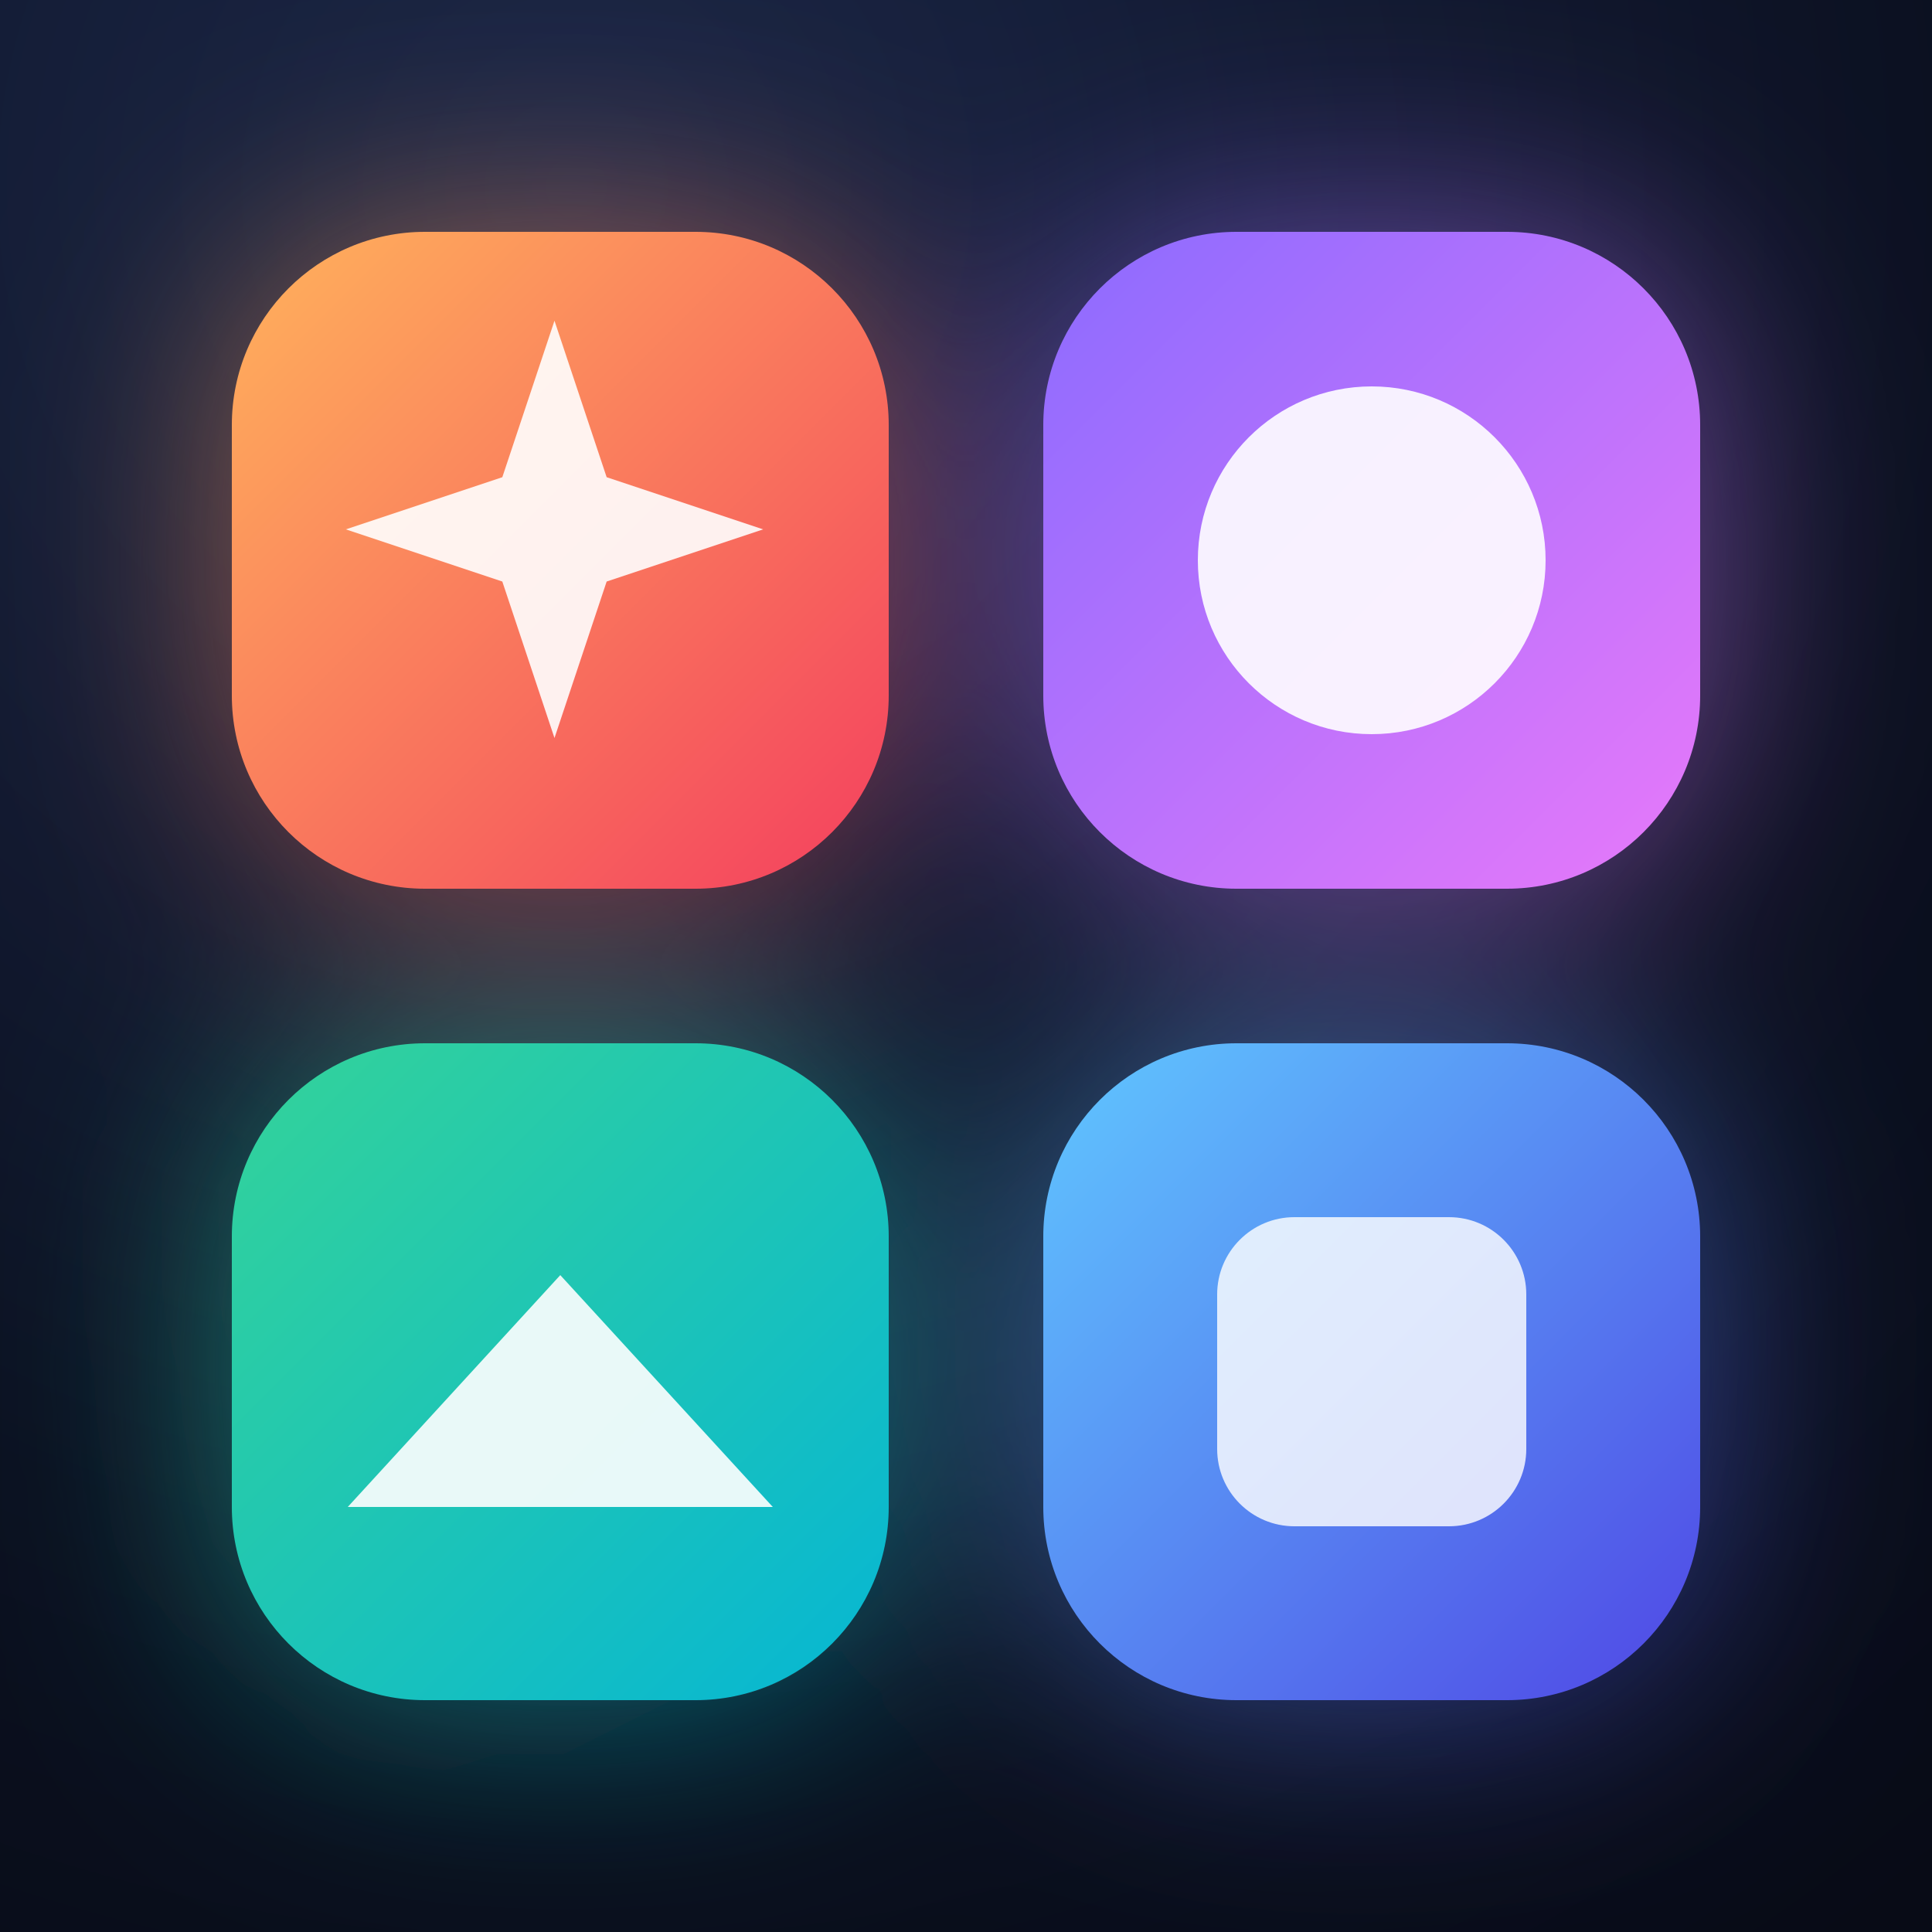
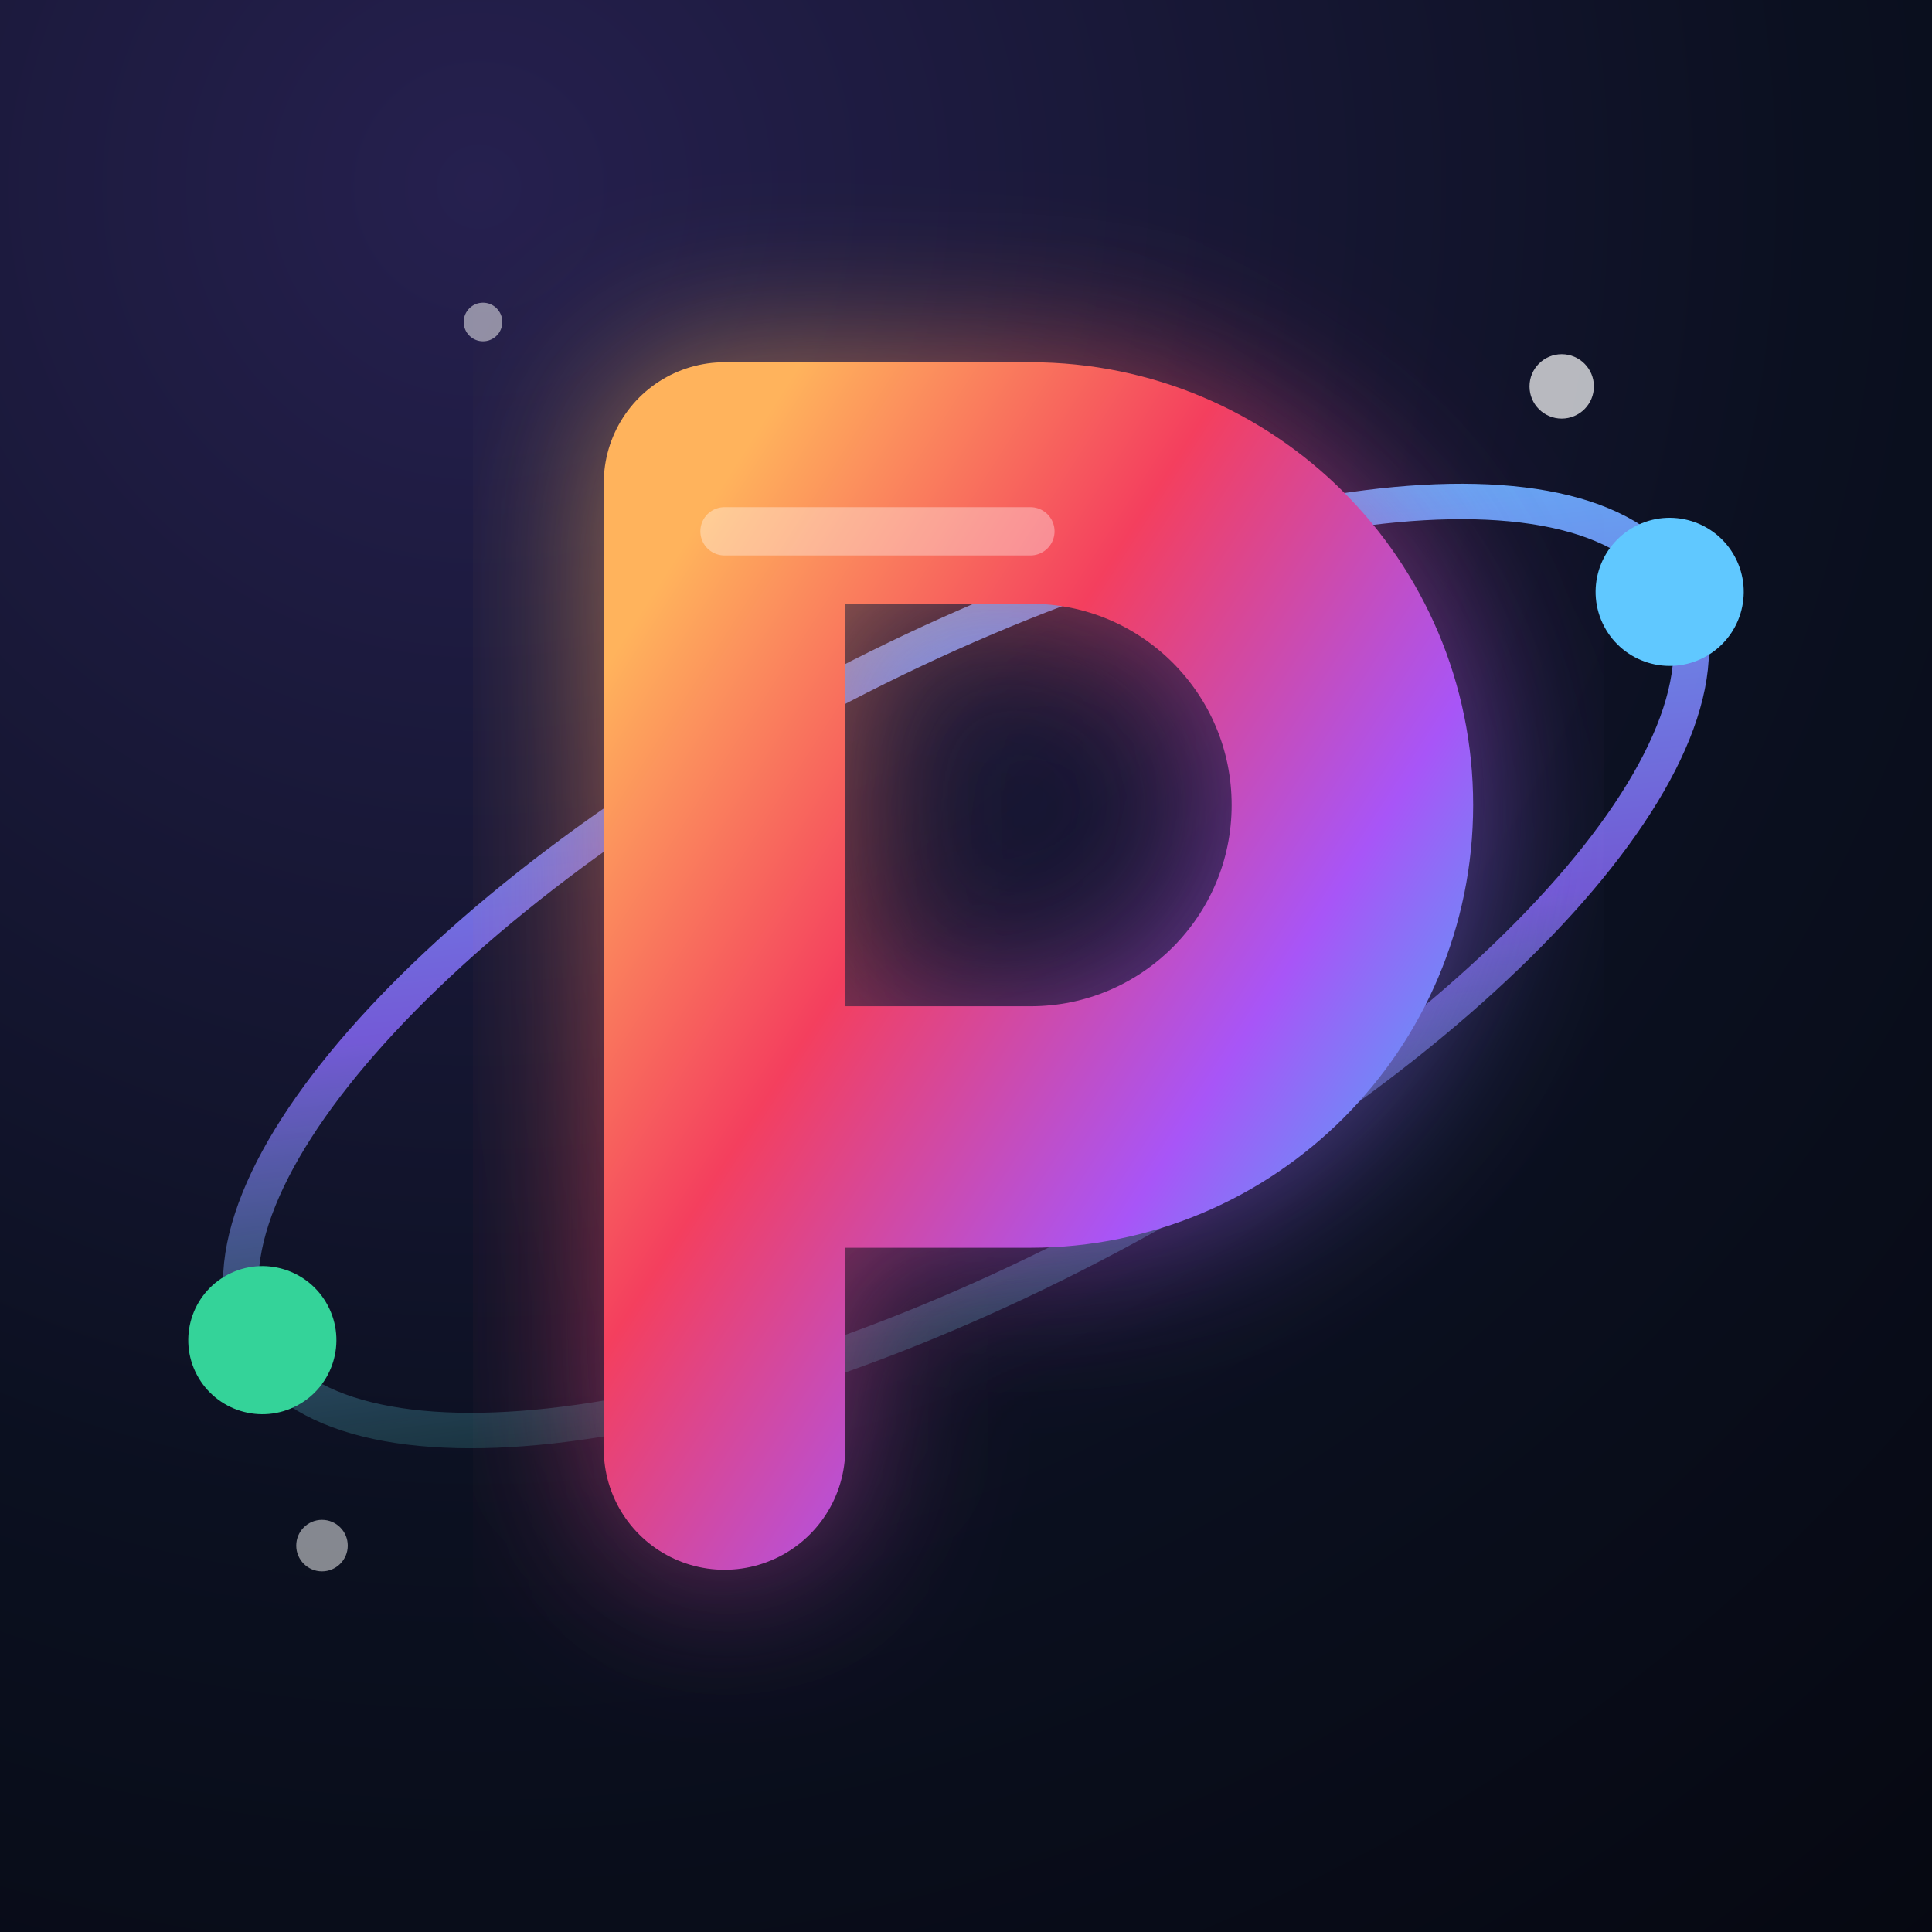
<svg xmlns="http://www.w3.org/2000/svg" viewBox="0 0 120 120">
  <defs>
-     <radialGradient id="bg" cx=".3" cy=".1" r="1.2">
-       <stop offset="0" stop-color="#1b2748" />
-       <stop offset=".6" stop-color="#0b1020" />
-       <stop offset="1" stop-color="#070a14" />
+     <radialGradient id="bg" cx=".25" cy=".1" r="1.25">
+       <stop offset="0" stop-color="#26204f" />
+       <stop offset=".55" stop-color="#0b1020" />
+       <stop offset="1" stop-color="#05070f" />
    </radialGradient>
-     <linearGradient id="a" x1="0" y1="0" x2="1" y2="1">
+     <linearGradient id="p" x1="0" y1="0" x2="1" y2="1">
      <stop offset="0" stop-color="#ffb35c" />
-       <stop offset="1" stop-color="#f43f5e" />
+       <stop offset=".35" stop-color="#f43f5e" />
+       <stop offset=".7" stop-color="#a855f7" />
+       <stop offset="1" stop-color="#38bdf8" />
    </linearGradient>
-     <linearGradient id="b" x1="0" y1="0" x2="1" y2="1">
-       <stop offset="0" stop-color="#8b6bff" />
-       <stop offset="1" stop-color="#e879f9" />
+     <linearGradient id="r" x1="0" y1="1" x2="1" y2="0">
+       <stop offset="0" stop-color="#34d399" stop-opacity="0" />
+       <stop offset=".5" stop-color="#8b6bff" stop-opacity=".8" />
+       <stop offset="1" stop-color="#60c8ff" />
    </linearGradient>
-     <linearGradient id="c" x1="0" y1="0" x2="1" y2="1">
-       <stop offset="0" stop-color="#34d399" />
-       <stop offset="1" stop-color="#06b6d4" />
-     </linearGradient>
-     <linearGradient id="d" x1="0" y1="0" x2="1" y2="1">
-       <stop offset="0" stop-color="#60c8ff" />
-       <stop offset="1" stop-color="#4f46e5" />
-     </linearGradient>
-     <filter id="gl" x="-30%" y="-30%" width="160%" height="160%">
-       <feGaussianBlur stdDeviation="6" />
+     <filter id="gl" x="-40%" y="-40%" width="180%" height="180%">
+       <feGaussianBlur stdDeviation="5" />
    </filter>
  </defs>
  <rect width="120" height="120" fill="url(#bg)" />
-   <g transform="translate(60 60) scale(1.2) translate(-60 -60)">
-     <g filter="url(#gl)" opacity=".55">
-       <rect x="22" y="22" width="34" height="34" rx="10" fill="url(#a)" />
-       <rect x="64" y="22" width="34" height="34" rx="10" fill="url(#b)" />
-       <rect x="22" y="64" width="34" height="34" rx="10" fill="url(#c)" />
-       <rect x="64" y="64" width="34" height="34" rx="10" fill="url(#d)" />
-     </g>
-     <rect x="22" y="22" width="34" height="34" rx="10" fill="url(#a)" />
-     <rect x="64" y="22" width="34" height="34" rx="10" fill="url(#b)" />
-     <rect x="22" y="64" width="34" height="34" rx="10" fill="url(#c)" />
-     <rect x="64" y="64" width="34" height="34" rx="10" fill="url(#d)" />
-     <g fill="#fff" opacity=".9">
-       <path d="M39 31 L42 40 L51 43 L42 46 L39 55 L36 46 L27 43 L36 40Z" transform="translate(0 -4) scale(.9) translate(4 3)" />
-       <circle cx="81" cy="39" r="9" />
-       <path d="M39 74 L50 86 H28Z" transform="translate(0 2)" />
-       <rect x="73" y="73" width="16" height="16" rx="4" opacity=".9" />
-     </g>
+   <ellipse cx="60" cy="60" rx="50" ry="19" fill="none" stroke="url(#r)" stroke-width="2.2" transform="rotate(-28 60 60)" />
+   <path d="M45 90 V30 H64 a20 20 0 0 1 0 40 H45" fill="none" stroke="url(#p)" stroke-width="15" stroke-linejoin="round" stroke-linecap="round" filter="url(#gl)" opacity=".6" />
+   <path d="M45 90 V30 H64 a20 20 0 0 1 0 40 H45" fill="none" stroke="url(#p)" stroke-width="15" stroke-linejoin="round" stroke-linecap="round" />
+   <path d="M45 33 H64" stroke="#fff" stroke-opacity=".35" stroke-width="3" stroke-linecap="round" />
+   <g transform="rotate(-28 60 60)">
+     <circle cx="10.5" cy="60" r="4.6" fill="#34d399" />
+     <circle cx="109.5" cy="60" r="4.6" fill="#60c8ff" />
+     <circle cx="60" cy="41" r="3.2" fill="#fff" fill-opacity=".0" />
  </g>
+   <circle cx="97" cy="24" r="2" fill="#fff" fill-opacity=".7" />
+   <circle cx="20" cy="96" r="1.6" fill="#fff" fill-opacity=".5" />
+   <circle cx="30" cy="20" r="1.2" fill="#fff" fill-opacity=".5" />
</svg>
